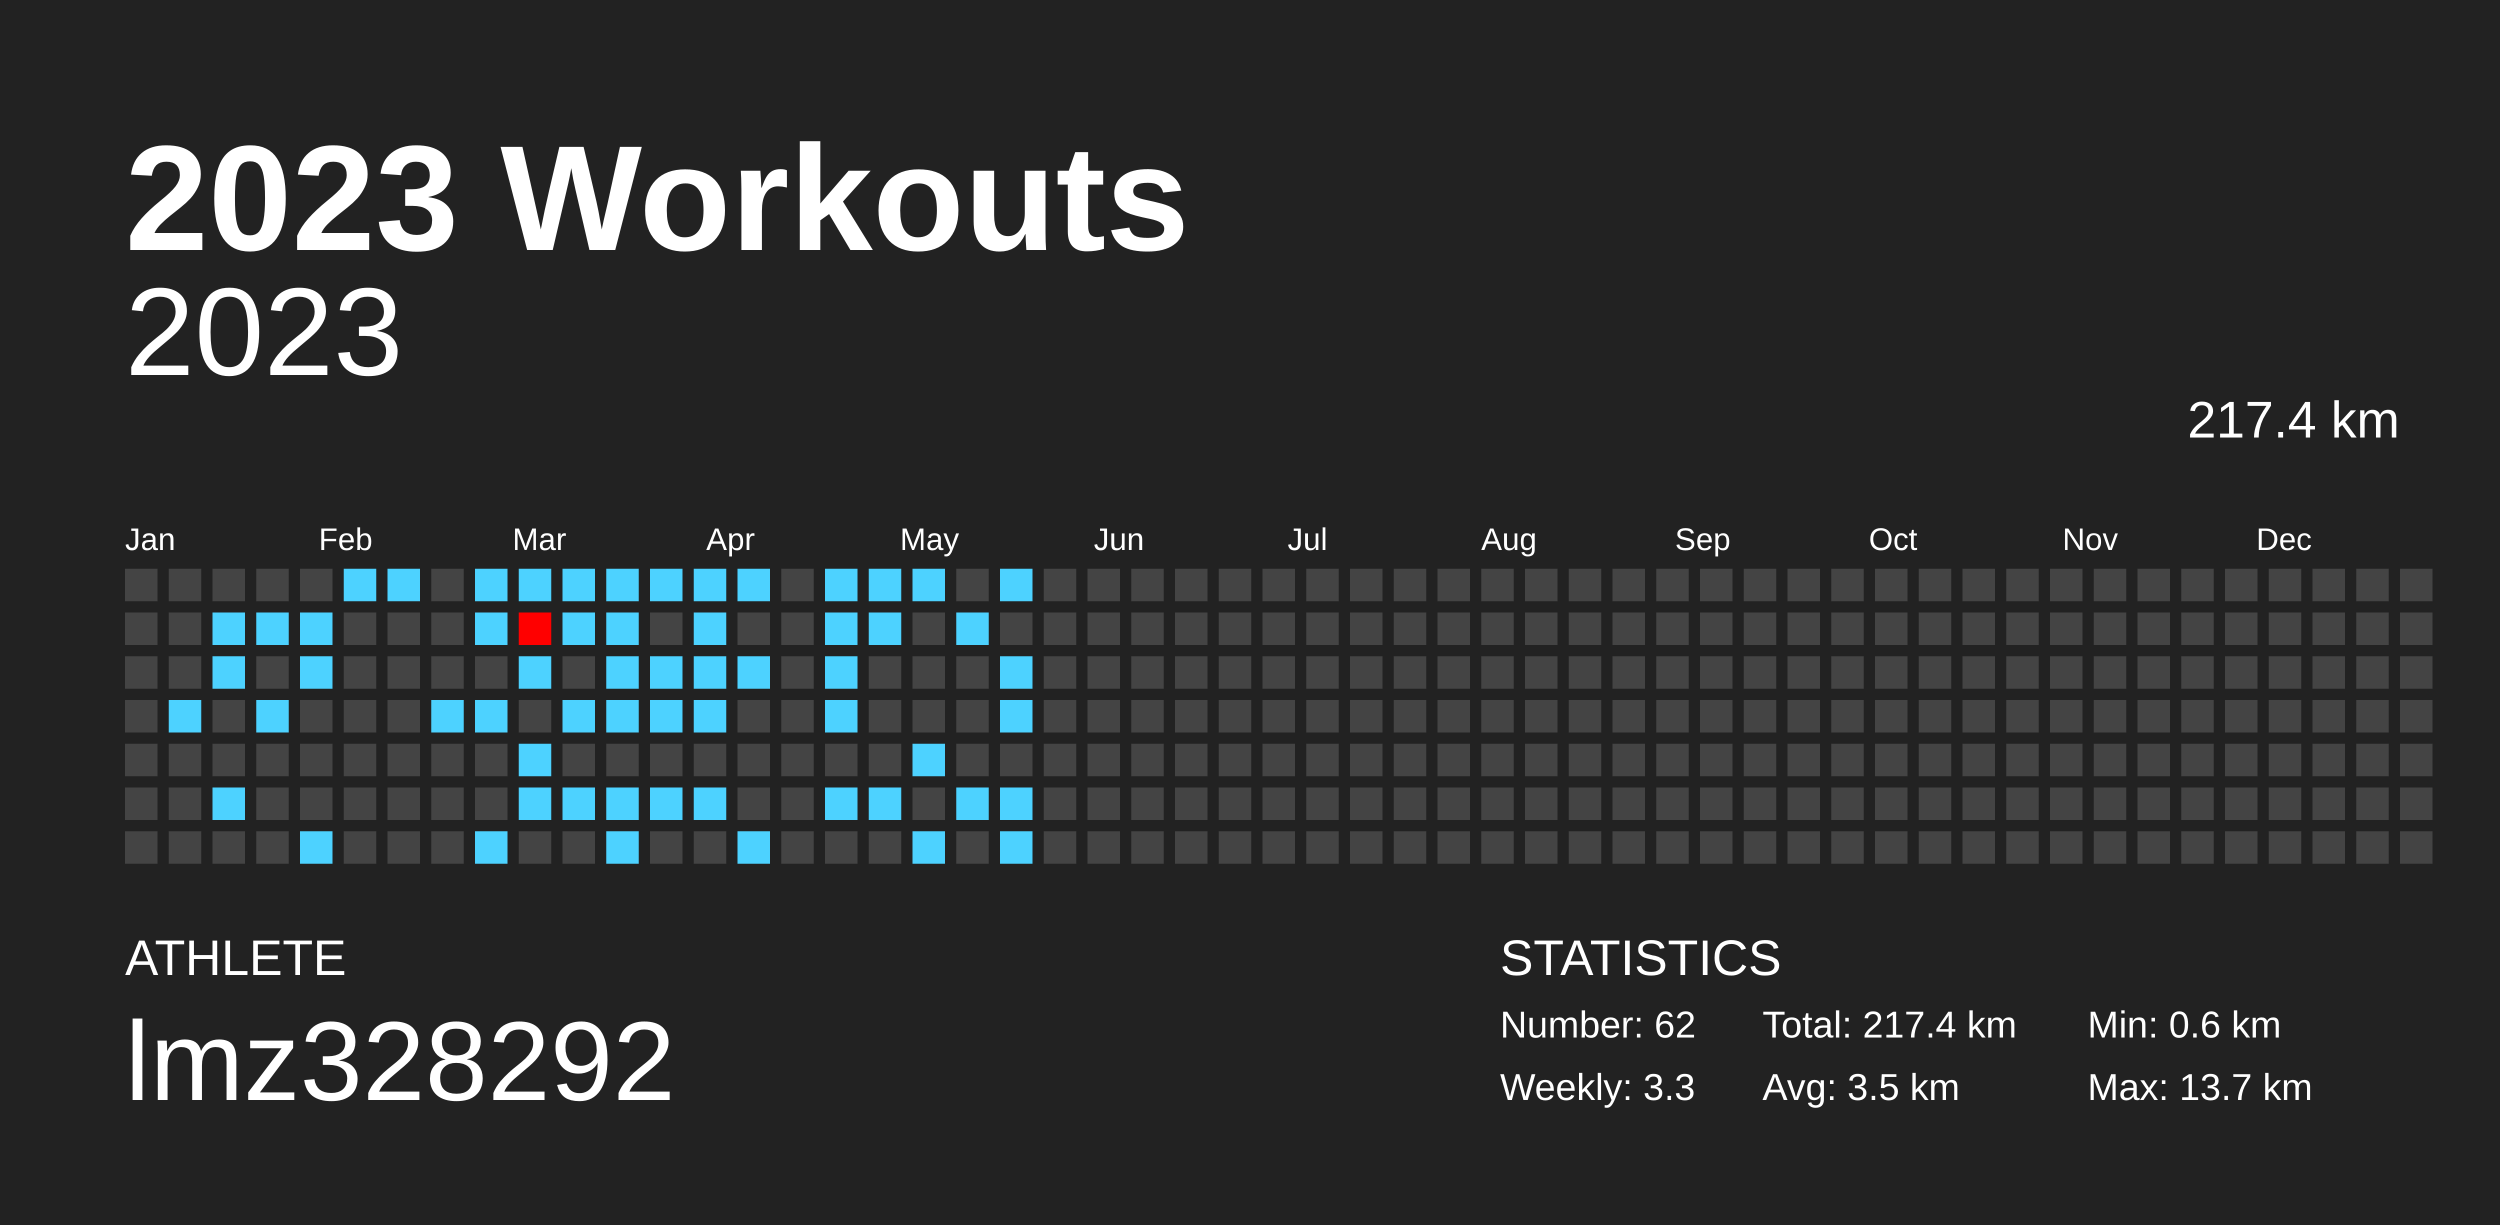
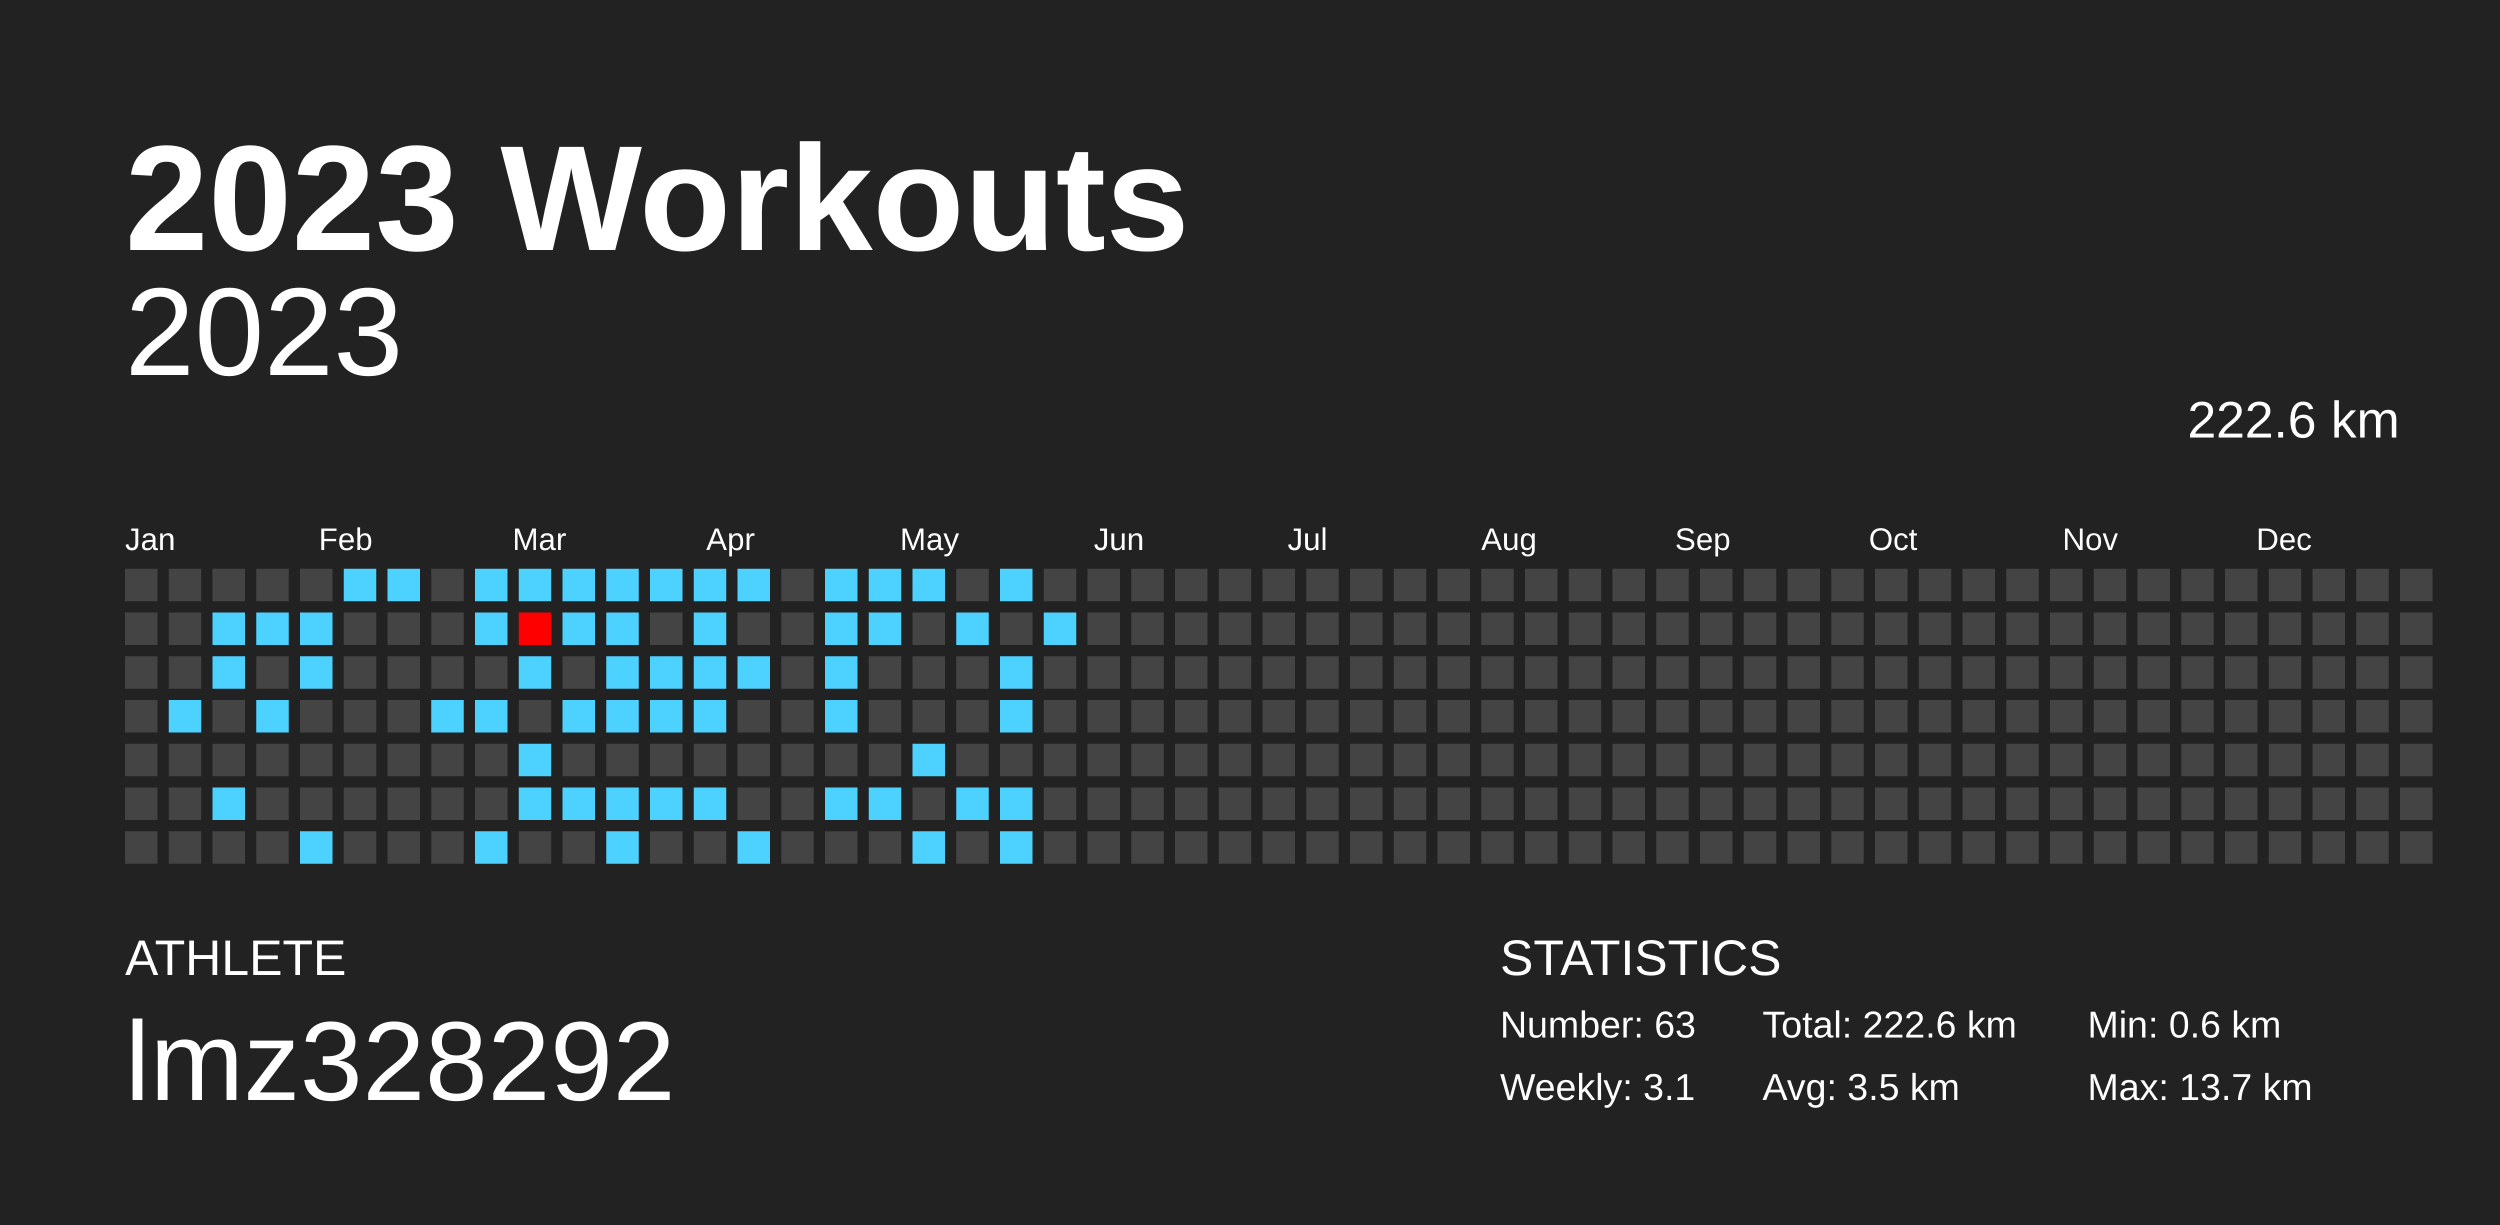
<svg xmlns="http://www.w3.org/2000/svg" baseProfile="full" height="98mm" version="1.1" viewBox="0,0,200,98" width="200mm">
  <defs />
  <rect fill="#222222" height="98" width="200" x="0" y="0" />
  <text fill="#FFFFFF" style="font-size:12px; font-family:Arial; font-weight:bold;" x="10" y="20">2023 Workouts</text>
  <text fill="#FFFFFF" style="font-size:4px; font-family:Arial" x="10" y="78">ATHLETE</text>
  <text fill="#FFFFFF" style="font-size:9px; font-family:Arial" x="10" y="88">lmz328292</text>
  <text fill="#FFFFFF" style="font-size:4px; font-family:Arial" x="120" y="78">STATISTICS</text>
-   <text fill="#FFFFFF" style="font-size:3px; font-family:Arial" x="120" y="83">Number: 62</text>
-   <text fill="#FFFFFF" style="font-size:3px; font-family:Arial" x="120" y="88">Weekly: 3.3</text>
-   <text fill="#FFFFFF" style="font-size:3px; font-family:Arial" x="141" y="83">Total: 217.4 km</text>
+   <text fill="#FFFFFF" style="font-size:3px; font-family:Arial" x="120" y="83">Number: 63</text>
+   <text fill="#FFFFFF" style="font-size:3px; font-family:Arial" x="120" y="88">Weekly: 3.1</text>
+   <text fill="#FFFFFF" style="font-size:3px; font-family:Arial" x="141" y="83">Total: 222.6 km</text>
  <text fill="#FFFFFF" style="font-size:3px; font-family:Arial" x="141" y="88">Avg: 3.5 km</text>
  <text fill="#FFFFFF" style="font-size:3px; font-family:Arial" x="167" y="83">Min: 0.6 km</text>
  <text fill="#FFFFFF" style="font-size:3px; font-family:Arial" x="167" y="88">Max: 13.7 km</text>
  <text alignment-baseline="hanging" fill="#FFFFFF" style="font-size:10.0px; font-family:Arial;" x="10" y="30">2023</text>
-   <text alignment-baseline="hanging" fill="#FFFFFF" style="font-size:4.125px; font-family:Arial;" x="175" y="35">217.4 km</text>
+   <text alignment-baseline="hanging" fill="#FFFFFF" style="font-size:4.125px; font-family:Arial;" x="175" y="35">222.6 km</text>
  <text fill="#FFFFFF" style="font-size:2.5px; font-family:Arial" x="10.0" y="44">Jan</text>
  <text fill="#FFFFFF" style="font-size:2.5px; font-family:Arial" x="25.5" y="44">Feb</text>
  <text fill="#FFFFFF" style="font-size:2.5px; font-family:Arial" x="41.0" y="44">Mar</text>
  <text fill="#FFFFFF" style="font-size:2.5px; font-family:Arial" x="56.5" y="44">Apr</text>
  <text fill="#FFFFFF" style="font-size:2.5px; font-family:Arial" x="72.0" y="44">May</text>
  <text fill="#FFFFFF" style="font-size:2.5px; font-family:Arial" x="87.5" y="44">Jun</text>
  <text fill="#FFFFFF" style="font-size:2.5px; font-family:Arial" x="103.0" y="44">Jul</text>
  <text fill="#FFFFFF" style="font-size:2.5px; font-family:Arial" x="118.5" y="44">Aug</text>
  <text fill="#FFFFFF" style="font-size:2.5px; font-family:Arial" x="134.0" y="44">Sep</text>
  <text fill="#FFFFFF" style="font-size:2.5px; font-family:Arial" x="149.5" y="44">Oct</text>
  <text fill="#FFFFFF" style="font-size:2.5px; font-family:Arial" x="165.0" y="44">Nov</text>
  <text fill="#FFFFFF" style="font-size:2.5px; font-family:Arial" x="180.5" y="44">Dec</text>
  <rect fill="#444444" height="2.6" width="2.6" x="10.0" y="45.5" />
  <rect fill="#444444" height="2.6" width="2.6" x="10.0" y="49.0" />
  <rect fill="#444444" height="2.6" width="2.6" x="10.0" y="52.5" />
  <rect fill="#444444" height="2.6" width="2.6" x="10.0" y="56.0" />
  <rect fill="#444444" height="2.6" width="2.6" x="10.0" y="59.5" />
  <rect fill="#444444" height="2.6" width="2.6" x="10.0" y="63.0" />
  <rect fill="#444444" height="2.6" width="2.6" x="10.0" y="66.5" />
  <rect fill="#444444" height="2.6" width="2.6" x="13.5" y="45.5" />
  <rect fill="#444444" height="2.6" width="2.6" x="13.5" y="49.0" />
  <rect fill="#444444" height="2.6" width="2.6" x="13.5" y="52.5" />
  <rect fill="#4dd2ff" height="2.6" width="2.6" x="13.5" y="56.0" />
  <rect fill="#444444" height="2.6" width="2.6" x="13.5" y="59.5" />
  <rect fill="#444444" height="2.6" width="2.6" x="13.5" y="63.0" />
  <rect fill="#444444" height="2.6" width="2.6" x="13.5" y="66.5" />
  <rect fill="#444444" height="2.6" width="2.6" x="17.0" y="45.5" />
  <rect fill="#4dd2ff" height="2.6" width="2.6" x="17.0" y="49.0" />
  <rect fill="#4dd2ff" height="2.6" width="2.6" x="17.0" y="52.5" />
  <rect fill="#444444" height="2.6" width="2.6" x="17.0" y="56.0" />
  <rect fill="#444444" height="2.6" width="2.6" x="17.0" y="59.5" />
  <rect fill="#4dd2ff" height="2.6" width="2.6" x="17.0" y="63.0" />
  <rect fill="#444444" height="2.6" width="2.6" x="17.0" y="66.5" />
  <rect fill="#444444" height="2.6" width="2.6" x="20.5" y="45.5" />
  <rect fill="#4dd2ff" height="2.6" width="2.6" x="20.5" y="49.0" />
  <rect fill="#444444" height="2.6" width="2.6" x="20.5" y="52.5" />
  <rect fill="#4dd2ff" height="2.6" width="2.6" x="20.5" y="56.0" />
  <rect fill="#444444" height="2.6" width="2.6" x="20.5" y="59.5" />
  <rect fill="#444444" height="2.6" width="2.6" x="20.5" y="63.0" />
  <rect fill="#444444" height="2.6" width="2.6" x="20.5" y="66.5" />
  <rect fill="#444444" height="2.6" width="2.6" x="24.0" y="45.5" />
  <rect fill="#4dd2ff" height="2.6" width="2.6" x="24.0" y="49.0" />
  <rect fill="#4dd2ff" height="2.6" width="2.6" x="24.0" y="52.5" />
  <rect fill="#444444" height="2.6" width="2.6" x="24.0" y="56.0" />
  <rect fill="#444444" height="2.6" width="2.6" x="24.0" y="59.5" />
  <rect fill="#444444" height="2.6" width="2.6" x="24.0" y="63.0" />
  <rect fill="#4dd2ff" height="2.6" width="2.6" x="24.0" y="66.5" />
  <rect fill="#4dd2ff" height="2.6" width="2.6" x="27.5" y="45.5" />
  <rect fill="#444444" height="2.6" width="2.6" x="27.5" y="49.0" />
  <rect fill="#444444" height="2.6" width="2.6" x="27.5" y="52.5" />
  <rect fill="#444444" height="2.6" width="2.6" x="27.5" y="56.0" />
  <rect fill="#444444" height="2.6" width="2.6" x="27.5" y="59.5" />
  <rect fill="#444444" height="2.6" width="2.6" x="27.5" y="63.0" />
  <rect fill="#444444" height="2.6" width="2.6" x="27.5" y="66.5" />
  <rect fill="#4dd2ff" height="2.6" width="2.6" x="31.0" y="45.5" />
  <rect fill="#444444" height="2.6" width="2.6" x="31.0" y="49.0" />
  <rect fill="#444444" height="2.6" width="2.6" x="31.0" y="52.5" />
  <rect fill="#444444" height="2.6" width="2.6" x="31.0" y="56.0" />
  <rect fill="#444444" height="2.6" width="2.6" x="31.0" y="59.5" />
  <rect fill="#444444" height="2.6" width="2.6" x="31.0" y="63.0" />
  <rect fill="#444444" height="2.6" width="2.6" x="31.0" y="66.5" />
  <rect fill="#444444" height="2.6" width="2.6" x="34.5" y="45.5" />
  <rect fill="#444444" height="2.6" width="2.6" x="34.5" y="49.0" />
  <rect fill="#444444" height="2.6" width="2.6" x="34.5" y="52.5" />
  <rect fill="#4dd2ff" height="2.6" width="2.6" x="34.5" y="56.0" />
  <rect fill="#444444" height="2.6" width="2.6" x="34.5" y="59.5" />
  <rect fill="#444444" height="2.6" width="2.6" x="34.5" y="63.0" />
  <rect fill="#444444" height="2.6" width="2.6" x="34.5" y="66.5" />
  <rect fill="#4dd2ff" height="2.6" width="2.6" x="38.0" y="45.5" />
  <rect fill="#4dd2ff" height="2.6" width="2.6" x="38.0" y="49.0" />
  <rect fill="#444444" height="2.6" width="2.6" x="38.0" y="52.5" />
  <rect fill="#4dd2ff" height="2.6" width="2.6" x="38.0" y="56.0" />
  <rect fill="#444444" height="2.6" width="2.6" x="38.0" y="59.5" />
  <rect fill="#444444" height="2.6" width="2.6" x="38.0" y="63.0" />
  <rect fill="#4dd2ff" height="2.6" width="2.6" x="38.0" y="66.5" />
  <rect fill="#4dd2ff" height="2.6" width="2.6" x="41.5" y="45.5" />
  <rect fill="#ff0000" height="2.6" width="2.6" x="41.5" y="49.0" />
  <rect fill="#4dd2ff" height="2.6" width="2.6" x="41.5" y="52.5" />
  <rect fill="#444444" height="2.6" width="2.6" x="41.5" y="56.0" />
  <rect fill="#4dd2ff" height="2.6" width="2.6" x="41.5" y="59.5" />
  <rect fill="#4dd2ff" height="2.6" width="2.6" x="41.5" y="63.0" />
  <rect fill="#444444" height="2.6" width="2.6" x="41.5" y="66.5" />
  <rect fill="#4dd2ff" height="2.6" width="2.6" x="45.0" y="45.5" />
  <rect fill="#4dd2ff" height="2.6" width="2.6" x="45.0" y="49.0" />
  <rect fill="#444444" height="2.6" width="2.6" x="45.0" y="52.5" />
  <rect fill="#4dd2ff" height="2.6" width="2.6" x="45.0" y="56.0" />
  <rect fill="#444444" height="2.6" width="2.6" x="45.0" y="59.5" />
  <rect fill="#4dd2ff" height="2.6" width="2.6" x="45.0" y="63.0" />
  <rect fill="#444444" height="2.6" width="2.6" x="45.0" y="66.5" />
  <rect fill="#4dd2ff" height="2.6" width="2.6" x="48.5" y="45.5" />
  <rect fill="#4dd2ff" height="2.6" width="2.6" x="48.5" y="49.0" />
  <rect fill="#4dd2ff" height="2.6" width="2.6" x="48.5" y="52.5" />
  <rect fill="#4dd2ff" height="2.6" width="2.6" x="48.5" y="56.0" />
  <rect fill="#444444" height="2.6" width="2.6" x="48.5" y="59.5" />
  <rect fill="#4dd2ff" height="2.6" width="2.6" x="48.5" y="63.0" />
  <rect fill="#4dd2ff" height="2.6" width="2.6" x="48.5" y="66.5" />
  <rect fill="#4dd2ff" height="2.6" width="2.6" x="52.0" y="45.5" />
  <rect fill="#444444" height="2.6" width="2.6" x="52.0" y="49.0" />
  <rect fill="#4dd2ff" height="2.6" width="2.6" x="52.0" y="52.5" />
  <rect fill="#4dd2ff" height="2.6" width="2.6" x="52.0" y="56.0" />
  <rect fill="#444444" height="2.6" width="2.6" x="52.0" y="59.5" />
  <rect fill="#4dd2ff" height="2.6" width="2.6" x="52.0" y="63.0" />
  <rect fill="#444444" height="2.6" width="2.6" x="52.0" y="66.5" />
  <rect fill="#4dd2ff" height="2.6" width="2.6" x="55.5" y="45.5" />
  <rect fill="#4dd2ff" height="2.6" width="2.6" x="55.5" y="49.0" />
  <rect fill="#4dd2ff" height="2.6" width="2.6" x="55.5" y="52.5" />
  <rect fill="#4dd2ff" height="2.6" width="2.6" x="55.5" y="56.0" />
  <rect fill="#444444" height="2.6" width="2.6" x="55.5" y="59.5" />
  <rect fill="#4dd2ff" height="2.6" width="2.6" x="55.5" y="63.0" />
  <rect fill="#444444" height="2.6" width="2.6" x="55.5" y="66.5" />
  <rect fill="#4dd2ff" height="2.6" width="2.6" x="59.0" y="45.5" />
  <rect fill="#444444" height="2.6" width="2.6" x="59.0" y="49.0" />
  <rect fill="#4dd2ff" height="2.6" width="2.6" x="59.0" y="52.5" />
  <rect fill="#444444" height="2.6" width="2.6" x="59.0" y="56.0" />
  <rect fill="#444444" height="2.6" width="2.6" x="59.0" y="59.5" />
  <rect fill="#444444" height="2.6" width="2.6" x="59.0" y="63.0" />
  <rect fill="#4dd2ff" height="2.6" width="2.6" x="59.0" y="66.5" />
  <rect fill="#444444" height="2.6" width="2.6" x="62.5" y="45.5" />
  <rect fill="#444444" height="2.6" width="2.6" x="62.5" y="49.0" />
  <rect fill="#444444" height="2.6" width="2.6" x="62.5" y="52.5" />
  <rect fill="#444444" height="2.6" width="2.6" x="62.5" y="56.0" />
  <rect fill="#444444" height="2.6" width="2.6" x="62.5" y="59.5" />
  <rect fill="#444444" height="2.6" width="2.6" x="62.5" y="63.0" />
  <rect fill="#444444" height="2.6" width="2.6" x="62.5" y="66.5" />
  <rect fill="#4dd2ff" height="2.6" width="2.6" x="66.0" y="45.5" />
  <rect fill="#4dd2ff" height="2.6" width="2.6" x="66.0" y="49.0" />
  <rect fill="#4dd2ff" height="2.6" width="2.6" x="66.0" y="52.5" />
  <rect fill="#4dd2ff" height="2.6" width="2.6" x="66.0" y="56.0" />
  <rect fill="#444444" height="2.6" width="2.6" x="66.0" y="59.5" />
  <rect fill="#4dd2ff" height="2.6" width="2.6" x="66.0" y="63.0" />
  <rect fill="#444444" height="2.6" width="2.6" x="66.0" y="66.5" />
  <rect fill="#4dd2ff" height="2.6" width="2.6" x="69.5" y="45.5" />
  <rect fill="#4dd2ff" height="2.6" width="2.6" x="69.5" y="49.0" />
  <rect fill="#444444" height="2.6" width="2.6" x="69.5" y="52.5" />
  <rect fill="#444444" height="2.6" width="2.6" x="69.5" y="56.0" />
  <rect fill="#444444" height="2.6" width="2.6" x="69.5" y="59.5" />
  <rect fill="#4dd2ff" height="2.6" width="2.6" x="69.5" y="63.0" />
  <rect fill="#444444" height="2.6" width="2.6" x="69.5" y="66.5" />
  <rect fill="#4dd2ff" height="2.6" width="2.6" x="73.0" y="45.5" />
  <rect fill="#444444" height="2.6" width="2.6" x="73.0" y="49.0" />
  <rect fill="#444444" height="2.6" width="2.6" x="73.0" y="52.5" />
  <rect fill="#444444" height="2.6" width="2.6" x="73.0" y="56.0" />
  <rect fill="#4dd2ff" height="2.6" width="2.6" x="73.0" y="59.5" />
  <rect fill="#444444" height="2.6" width="2.6" x="73.0" y="63.0" />
  <rect fill="#4dd2ff" height="2.6" width="2.6" x="73.0" y="66.5" />
  <rect fill="#444444" height="2.6" width="2.6" x="76.5" y="45.5" />
  <rect fill="#4dd2ff" height="2.6" width="2.6" x="76.5" y="49.0" />
  <rect fill="#444444" height="2.6" width="2.6" x="76.5" y="52.5" />
  <rect fill="#444444" height="2.6" width="2.6" x="76.5" y="56.0" />
  <rect fill="#444444" height="2.6" width="2.6" x="76.5" y="59.5" />
  <rect fill="#4dd2ff" height="2.6" width="2.6" x="76.5" y="63.0" />
  <rect fill="#444444" height="2.6" width="2.6" x="76.5" y="66.5" />
  <rect fill="#4dd2ff" height="2.6" width="2.6" x="80.0" y="45.5" />
  <rect fill="#444444" height="2.6" width="2.6" x="80.0" y="49.0" />
  <rect fill="#4dd2ff" height="2.6" width="2.6" x="80.0" y="52.5" />
  <rect fill="#4dd2ff" height="2.6" width="2.6" x="80.0" y="56.0" />
  <rect fill="#444444" height="2.6" width="2.6" x="80.0" y="59.5" />
  <rect fill="#4dd2ff" height="2.6" width="2.6" x="80.0" y="63.0" />
  <rect fill="#4dd2ff" height="2.6" width="2.6" x="80.0" y="66.5" />
  <rect fill="#444444" height="2.6" width="2.6" x="83.5" y="45.5" />
-   <rect fill="#444444" height="2.6" width="2.6" x="83.5" y="49.0" />
+   <rect fill="#4dd2ff" height="2.6" width="2.6" x="83.5" y="49.0" />
  <rect fill="#444444" height="2.6" width="2.6" x="83.5" y="52.5" />
  <rect fill="#444444" height="2.6" width="2.6" x="83.5" y="56.0" />
  <rect fill="#444444" height="2.6" width="2.6" x="83.5" y="59.5" />
  <rect fill="#444444" height="2.6" width="2.6" x="83.5" y="63.0" />
  <rect fill="#444444" height="2.6" width="2.6" x="83.5" y="66.5" />
  <rect fill="#444444" height="2.6" width="2.6" x="87.0" y="45.5" />
  <rect fill="#444444" height="2.6" width="2.6" x="87.0" y="49.0" />
  <rect fill="#444444" height="2.6" width="2.6" x="87.0" y="52.5" />
  <rect fill="#444444" height="2.6" width="2.6" x="87.0" y="56.0" />
  <rect fill="#444444" height="2.6" width="2.6" x="87.0" y="59.5" />
  <rect fill="#444444" height="2.6" width="2.6" x="87.0" y="63.0" />
  <rect fill="#444444" height="2.6" width="2.6" x="87.0" y="66.5" />
  <rect fill="#444444" height="2.6" width="2.6" x="90.5" y="45.5" />
  <rect fill="#444444" height="2.6" width="2.6" x="90.5" y="49.0" />
  <rect fill="#444444" height="2.6" width="2.6" x="90.5" y="52.5" />
  <rect fill="#444444" height="2.6" width="2.6" x="90.5" y="56.0" />
  <rect fill="#444444" height="2.6" width="2.6" x="90.5" y="59.5" />
  <rect fill="#444444" height="2.6" width="2.6" x="90.5" y="63.0" />
  <rect fill="#444444" height="2.6" width="2.6" x="90.5" y="66.5" />
  <rect fill="#444444" height="2.6" width="2.6" x="94.0" y="45.5" />
  <rect fill="#444444" height="2.6" width="2.6" x="94.0" y="49.0" />
  <rect fill="#444444" height="2.6" width="2.6" x="94.0" y="52.5" />
  <rect fill="#444444" height="2.6" width="2.6" x="94.0" y="56.0" />
  <rect fill="#444444" height="2.6" width="2.6" x="94.0" y="59.5" />
  <rect fill="#444444" height="2.6" width="2.6" x="94.0" y="63.0" />
  <rect fill="#444444" height="2.6" width="2.6" x="94.0" y="66.5" />
  <rect fill="#444444" height="2.6" width="2.6" x="97.5" y="45.5" />
  <rect fill="#444444" height="2.6" width="2.6" x="97.5" y="49.0" />
  <rect fill="#444444" height="2.6" width="2.6" x="97.5" y="52.5" />
  <rect fill="#444444" height="2.6" width="2.6" x="97.5" y="56.0" />
  <rect fill="#444444" height="2.6" width="2.6" x="97.5" y="59.5" />
  <rect fill="#444444" height="2.6" width="2.6" x="97.5" y="63.0" />
  <rect fill="#444444" height="2.6" width="2.6" x="97.5" y="66.5" />
  <rect fill="#444444" height="2.6" width="2.6" x="101.0" y="45.5" />
  <rect fill="#444444" height="2.6" width="2.6" x="101.0" y="49.0" />
  <rect fill="#444444" height="2.6" width="2.6" x="101.0" y="52.5" />
  <rect fill="#444444" height="2.6" width="2.6" x="101.0" y="56.0" />
  <rect fill="#444444" height="2.6" width="2.6" x="101.0" y="59.5" />
  <rect fill="#444444" height="2.6" width="2.6" x="101.0" y="63.0" />
  <rect fill="#444444" height="2.6" width="2.6" x="101.0" y="66.5" />
  <rect fill="#444444" height="2.6" width="2.6" x="104.5" y="45.5" />
  <rect fill="#444444" height="2.6" width="2.6" x="104.5" y="49.0" />
  <rect fill="#444444" height="2.6" width="2.6" x="104.5" y="52.5" />
  <rect fill="#444444" height="2.6" width="2.6" x="104.5" y="56.0" />
  <rect fill="#444444" height="2.6" width="2.6" x="104.5" y="59.5" />
  <rect fill="#444444" height="2.6" width="2.6" x="104.5" y="63.0" />
  <rect fill="#444444" height="2.6" width="2.6" x="104.5" y="66.5" />
  <rect fill="#444444" height="2.6" width="2.6" x="108.0" y="45.5" />
  <rect fill="#444444" height="2.6" width="2.6" x="108.0" y="49.0" />
  <rect fill="#444444" height="2.6" width="2.6" x="108.0" y="52.5" />
  <rect fill="#444444" height="2.6" width="2.6" x="108.0" y="56.0" />
  <rect fill="#444444" height="2.6" width="2.6" x="108.0" y="59.5" />
  <rect fill="#444444" height="2.6" width="2.6" x="108.0" y="63.0" />
  <rect fill="#444444" height="2.6" width="2.6" x="108.0" y="66.5" />
  <rect fill="#444444" height="2.6" width="2.6" x="111.5" y="45.5" />
  <rect fill="#444444" height="2.6" width="2.6" x="111.5" y="49.0" />
  <rect fill="#444444" height="2.6" width="2.6" x="111.5" y="52.5" />
  <rect fill="#444444" height="2.6" width="2.6" x="111.5" y="56.0" />
  <rect fill="#444444" height="2.6" width="2.6" x="111.5" y="59.5" />
  <rect fill="#444444" height="2.6" width="2.6" x="111.5" y="63.0" />
  <rect fill="#444444" height="2.6" width="2.6" x="111.5" y="66.5" />
  <rect fill="#444444" height="2.6" width="2.6" x="115.0" y="45.5" />
  <rect fill="#444444" height="2.6" width="2.6" x="115.0" y="49.0" />
  <rect fill="#444444" height="2.6" width="2.6" x="115.0" y="52.5" />
  <rect fill="#444444" height="2.6" width="2.6" x="115.0" y="56.0" />
  <rect fill="#444444" height="2.6" width="2.6" x="115.0" y="59.5" />
  <rect fill="#444444" height="2.6" width="2.6" x="115.0" y="63.0" />
  <rect fill="#444444" height="2.6" width="2.6" x="115.0" y="66.5" />
  <rect fill="#444444" height="2.6" width="2.6" x="118.5" y="45.5" />
  <rect fill="#444444" height="2.6" width="2.6" x="118.5" y="49.0" />
  <rect fill="#444444" height="2.6" width="2.6" x="118.5" y="52.5" />
  <rect fill="#444444" height="2.6" width="2.6" x="118.5" y="56.0" />
  <rect fill="#444444" height="2.6" width="2.6" x="118.5" y="59.5" />
  <rect fill="#444444" height="2.6" width="2.6" x="118.5" y="63.0" />
  <rect fill="#444444" height="2.6" width="2.6" x="118.5" y="66.5" />
  <rect fill="#444444" height="2.6" width="2.6" x="122.0" y="45.5" />
  <rect fill="#444444" height="2.6" width="2.6" x="122.0" y="49.0" />
  <rect fill="#444444" height="2.6" width="2.6" x="122.0" y="52.5" />
  <rect fill="#444444" height="2.6" width="2.6" x="122.0" y="56.0" />
  <rect fill="#444444" height="2.6" width="2.6" x="122.0" y="59.5" />
  <rect fill="#444444" height="2.6" width="2.6" x="122.0" y="63.0" />
  <rect fill="#444444" height="2.6" width="2.6" x="122.0" y="66.5" />
  <rect fill="#444444" height="2.6" width="2.6" x="125.5" y="45.5" />
  <rect fill="#444444" height="2.6" width="2.6" x="125.5" y="49.0" />
  <rect fill="#444444" height="2.6" width="2.6" x="125.5" y="52.5" />
  <rect fill="#444444" height="2.6" width="2.6" x="125.5" y="56.0" />
  <rect fill="#444444" height="2.6" width="2.6" x="125.5" y="59.5" />
  <rect fill="#444444" height="2.6" width="2.6" x="125.5" y="63.0" />
  <rect fill="#444444" height="2.6" width="2.6" x="125.5" y="66.5" />
  <rect fill="#444444" height="2.6" width="2.6" x="129.0" y="45.5" />
  <rect fill="#444444" height="2.6" width="2.6" x="129.0" y="49.0" />
  <rect fill="#444444" height="2.6" width="2.6" x="129.0" y="52.5" />
  <rect fill="#444444" height="2.6" width="2.6" x="129.0" y="56.0" />
  <rect fill="#444444" height="2.6" width="2.6" x="129.0" y="59.5" />
  <rect fill="#444444" height="2.6" width="2.6" x="129.0" y="63.0" />
  <rect fill="#444444" height="2.6" width="2.6" x="129.0" y="66.5" />
  <rect fill="#444444" height="2.6" width="2.6" x="132.5" y="45.5" />
  <rect fill="#444444" height="2.6" width="2.6" x="132.5" y="49.0" />
  <rect fill="#444444" height="2.6" width="2.6" x="132.5" y="52.5" />
  <rect fill="#444444" height="2.6" width="2.6" x="132.5" y="56.0" />
  <rect fill="#444444" height="2.6" width="2.6" x="132.5" y="59.5" />
  <rect fill="#444444" height="2.6" width="2.6" x="132.5" y="63.0" />
  <rect fill="#444444" height="2.6" width="2.6" x="132.5" y="66.5" />
  <rect fill="#444444" height="2.6" width="2.6" x="136.0" y="45.5" />
  <rect fill="#444444" height="2.6" width="2.6" x="136.0" y="49.0" />
  <rect fill="#444444" height="2.6" width="2.6" x="136.0" y="52.5" />
  <rect fill="#444444" height="2.6" width="2.6" x="136.0" y="56.0" />
  <rect fill="#444444" height="2.6" width="2.6" x="136.0" y="59.5" />
  <rect fill="#444444" height="2.6" width="2.6" x="136.0" y="63.0" />
  <rect fill="#444444" height="2.6" width="2.6" x="136.0" y="66.5" />
  <rect fill="#444444" height="2.6" width="2.6" x="139.5" y="45.5" />
  <rect fill="#444444" height="2.6" width="2.6" x="139.5" y="49.0" />
  <rect fill="#444444" height="2.6" width="2.6" x="139.5" y="52.5" />
  <rect fill="#444444" height="2.6" width="2.6" x="139.5" y="56.0" />
  <rect fill="#444444" height="2.6" width="2.6" x="139.5" y="59.5" />
  <rect fill="#444444" height="2.6" width="2.6" x="139.5" y="63.0" />
  <rect fill="#444444" height="2.6" width="2.6" x="139.5" y="66.5" />
  <rect fill="#444444" height="2.6" width="2.6" x="143.0" y="45.5" />
  <rect fill="#444444" height="2.6" width="2.6" x="143.0" y="49.0" />
  <rect fill="#444444" height="2.6" width="2.6" x="143.0" y="52.5" />
  <rect fill="#444444" height="2.6" width="2.6" x="143.0" y="56.0" />
  <rect fill="#444444" height="2.6" width="2.6" x="143.0" y="59.5" />
  <rect fill="#444444" height="2.6" width="2.6" x="143.0" y="63.0" />
  <rect fill="#444444" height="2.6" width="2.6" x="143.0" y="66.5" />
  <rect fill="#444444" height="2.6" width="2.6" x="146.5" y="45.5" />
  <rect fill="#444444" height="2.6" width="2.6" x="146.5" y="49.0" />
  <rect fill="#444444" height="2.6" width="2.6" x="146.5" y="52.5" />
  <rect fill="#444444" height="2.6" width="2.6" x="146.5" y="56.0" />
  <rect fill="#444444" height="2.6" width="2.6" x="146.5" y="59.5" />
  <rect fill="#444444" height="2.6" width="2.6" x="146.5" y="63.0" />
  <rect fill="#444444" height="2.6" width="2.6" x="146.5" y="66.5" />
  <rect fill="#444444" height="2.6" width="2.6" x="150.0" y="45.5" />
  <rect fill="#444444" height="2.6" width="2.6" x="150.0" y="49.0" />
  <rect fill="#444444" height="2.6" width="2.6" x="150.0" y="52.5" />
  <rect fill="#444444" height="2.6" width="2.6" x="150.0" y="56.0" />
  <rect fill="#444444" height="2.6" width="2.6" x="150.0" y="59.5" />
  <rect fill="#444444" height="2.6" width="2.6" x="150.0" y="63.0" />
  <rect fill="#444444" height="2.6" width="2.6" x="150.0" y="66.5" />
  <rect fill="#444444" height="2.6" width="2.6" x="153.5" y="45.5" />
  <rect fill="#444444" height="2.6" width="2.6" x="153.5" y="49.0" />
  <rect fill="#444444" height="2.6" width="2.6" x="153.5" y="52.5" />
  <rect fill="#444444" height="2.6" width="2.6" x="153.5" y="56.0" />
  <rect fill="#444444" height="2.6" width="2.6" x="153.5" y="59.5" />
  <rect fill="#444444" height="2.6" width="2.6" x="153.5" y="63.0" />
  <rect fill="#444444" height="2.6" width="2.6" x="153.5" y="66.5" />
  <rect fill="#444444" height="2.6" width="2.6" x="157.0" y="45.5" />
  <rect fill="#444444" height="2.6" width="2.6" x="157.0" y="49.0" />
  <rect fill="#444444" height="2.6" width="2.6" x="157.0" y="52.5" />
  <rect fill="#444444" height="2.6" width="2.6" x="157.0" y="56.0" />
  <rect fill="#444444" height="2.6" width="2.6" x="157.0" y="59.5" />
  <rect fill="#444444" height="2.6" width="2.6" x="157.0" y="63.0" />
  <rect fill="#444444" height="2.6" width="2.6" x="157.0" y="66.5" />
  <rect fill="#444444" height="2.6" width="2.6" x="160.5" y="45.5" />
  <rect fill="#444444" height="2.6" width="2.6" x="160.5" y="49.0" />
  <rect fill="#444444" height="2.6" width="2.6" x="160.5" y="52.5" />
  <rect fill="#444444" height="2.6" width="2.6" x="160.5" y="56.0" />
  <rect fill="#444444" height="2.6" width="2.6" x="160.5" y="59.5" />
  <rect fill="#444444" height="2.6" width="2.6" x="160.5" y="63.0" />
  <rect fill="#444444" height="2.6" width="2.6" x="160.5" y="66.5" />
  <rect fill="#444444" height="2.6" width="2.6" x="164.0" y="45.5" />
  <rect fill="#444444" height="2.6" width="2.6" x="164.0" y="49.0" />
  <rect fill="#444444" height="2.6" width="2.6" x="164.0" y="52.5" />
  <rect fill="#444444" height="2.6" width="2.6" x="164.0" y="56.0" />
  <rect fill="#444444" height="2.6" width="2.6" x="164.0" y="59.5" />
  <rect fill="#444444" height="2.6" width="2.6" x="164.0" y="63.0" />
  <rect fill="#444444" height="2.6" width="2.6" x="164.0" y="66.5" />
  <rect fill="#444444" height="2.6" width="2.6" x="167.5" y="45.5" />
  <rect fill="#444444" height="2.6" width="2.6" x="167.5" y="49.0" />
  <rect fill="#444444" height="2.6" width="2.6" x="167.5" y="52.5" />
  <rect fill="#444444" height="2.6" width="2.6" x="167.5" y="56.0" />
  <rect fill="#444444" height="2.6" width="2.6" x="167.5" y="59.5" />
  <rect fill="#444444" height="2.6" width="2.6" x="167.5" y="63.0" />
  <rect fill="#444444" height="2.6" width="2.6" x="167.5" y="66.5" />
  <rect fill="#444444" height="2.6" width="2.6" x="171.0" y="45.5" />
  <rect fill="#444444" height="2.6" width="2.6" x="171.0" y="49.0" />
  <rect fill="#444444" height="2.6" width="2.6" x="171.0" y="52.5" />
  <rect fill="#444444" height="2.6" width="2.6" x="171.0" y="56.0" />
  <rect fill="#444444" height="2.6" width="2.6" x="171.0" y="59.5" />
  <rect fill="#444444" height="2.6" width="2.6" x="171.0" y="63.0" />
  <rect fill="#444444" height="2.6" width="2.6" x="171.0" y="66.5" />
  <rect fill="#444444" height="2.6" width="2.6" x="174.5" y="45.5" />
  <rect fill="#444444" height="2.6" width="2.6" x="174.5" y="49.0" />
  <rect fill="#444444" height="2.6" width="2.6" x="174.5" y="52.5" />
  <rect fill="#444444" height="2.6" width="2.6" x="174.5" y="56.0" />
  <rect fill="#444444" height="2.6" width="2.6" x="174.5" y="59.5" />
  <rect fill="#444444" height="2.6" width="2.6" x="174.5" y="63.0" />
  <rect fill="#444444" height="2.6" width="2.6" x="174.5" y="66.5" />
  <rect fill="#444444" height="2.6" width="2.6" x="178.0" y="45.5" />
  <rect fill="#444444" height="2.6" width="2.6" x="178.0" y="49.0" />
  <rect fill="#444444" height="2.6" width="2.6" x="178.0" y="52.5" />
  <rect fill="#444444" height="2.6" width="2.6" x="178.0" y="56.0" />
  <rect fill="#444444" height="2.6" width="2.6" x="178.0" y="59.5" />
  <rect fill="#444444" height="2.6" width="2.6" x="178.0" y="63.0" />
  <rect fill="#444444" height="2.6" width="2.6" x="178.0" y="66.5" />
  <rect fill="#444444" height="2.6" width="2.6" x="181.5" y="45.5" />
  <rect fill="#444444" height="2.6" width="2.6" x="181.5" y="49.0" />
  <rect fill="#444444" height="2.6" width="2.6" x="181.5" y="52.5" />
  <rect fill="#444444" height="2.6" width="2.6" x="181.5" y="56.0" />
  <rect fill="#444444" height="2.6" width="2.6" x="181.5" y="59.5" />
  <rect fill="#444444" height="2.6" width="2.6" x="181.5" y="63.0" />
  <rect fill="#444444" height="2.6" width="2.6" x="181.5" y="66.5" />
  <rect fill="#444444" height="2.6" width="2.6" x="185.0" y="45.5" />
  <rect fill="#444444" height="2.6" width="2.6" x="185.0" y="49.0" />
  <rect fill="#444444" height="2.6" width="2.6" x="185.0" y="52.5" />
  <rect fill="#444444" height="2.6" width="2.6" x="185.0" y="56.0" />
  <rect fill="#444444" height="2.6" width="2.6" x="185.0" y="59.5" />
  <rect fill="#444444" height="2.6" width="2.6" x="185.0" y="63.0" />
  <rect fill="#444444" height="2.6" width="2.6" x="185.0" y="66.5" />
  <rect fill="#444444" height="2.6" width="2.6" x="188.5" y="45.5" />
  <rect fill="#444444" height="2.6" width="2.6" x="188.5" y="49.0" />
  <rect fill="#444444" height="2.6" width="2.6" x="188.5" y="52.5" />
  <rect fill="#444444" height="2.6" width="2.6" x="188.5" y="56.0" />
  <rect fill="#444444" height="2.6" width="2.6" x="188.5" y="59.5" />
  <rect fill="#444444" height="2.6" width="2.6" x="188.5" y="63.0" />
  <rect fill="#444444" height="2.6" width="2.6" x="188.5" y="66.5" />
  <rect fill="#444444" height="2.6" width="2.6" x="192.0" y="45.5" />
  <rect fill="#444444" height="2.6" width="2.6" x="192.0" y="49.0" />
  <rect fill="#444444" height="2.6" width="2.6" x="192.0" y="52.5" />
  <rect fill="#444444" height="2.6" width="2.6" x="192.0" y="56.0" />
  <rect fill="#444444" height="2.6" width="2.6" x="192.0" y="59.5" />
  <rect fill="#444444" height="2.6" width="2.6" x="192.0" y="63.0" />
  <rect fill="#444444" height="2.6" width="2.6" x="192.0" y="66.5" />
</svg>
